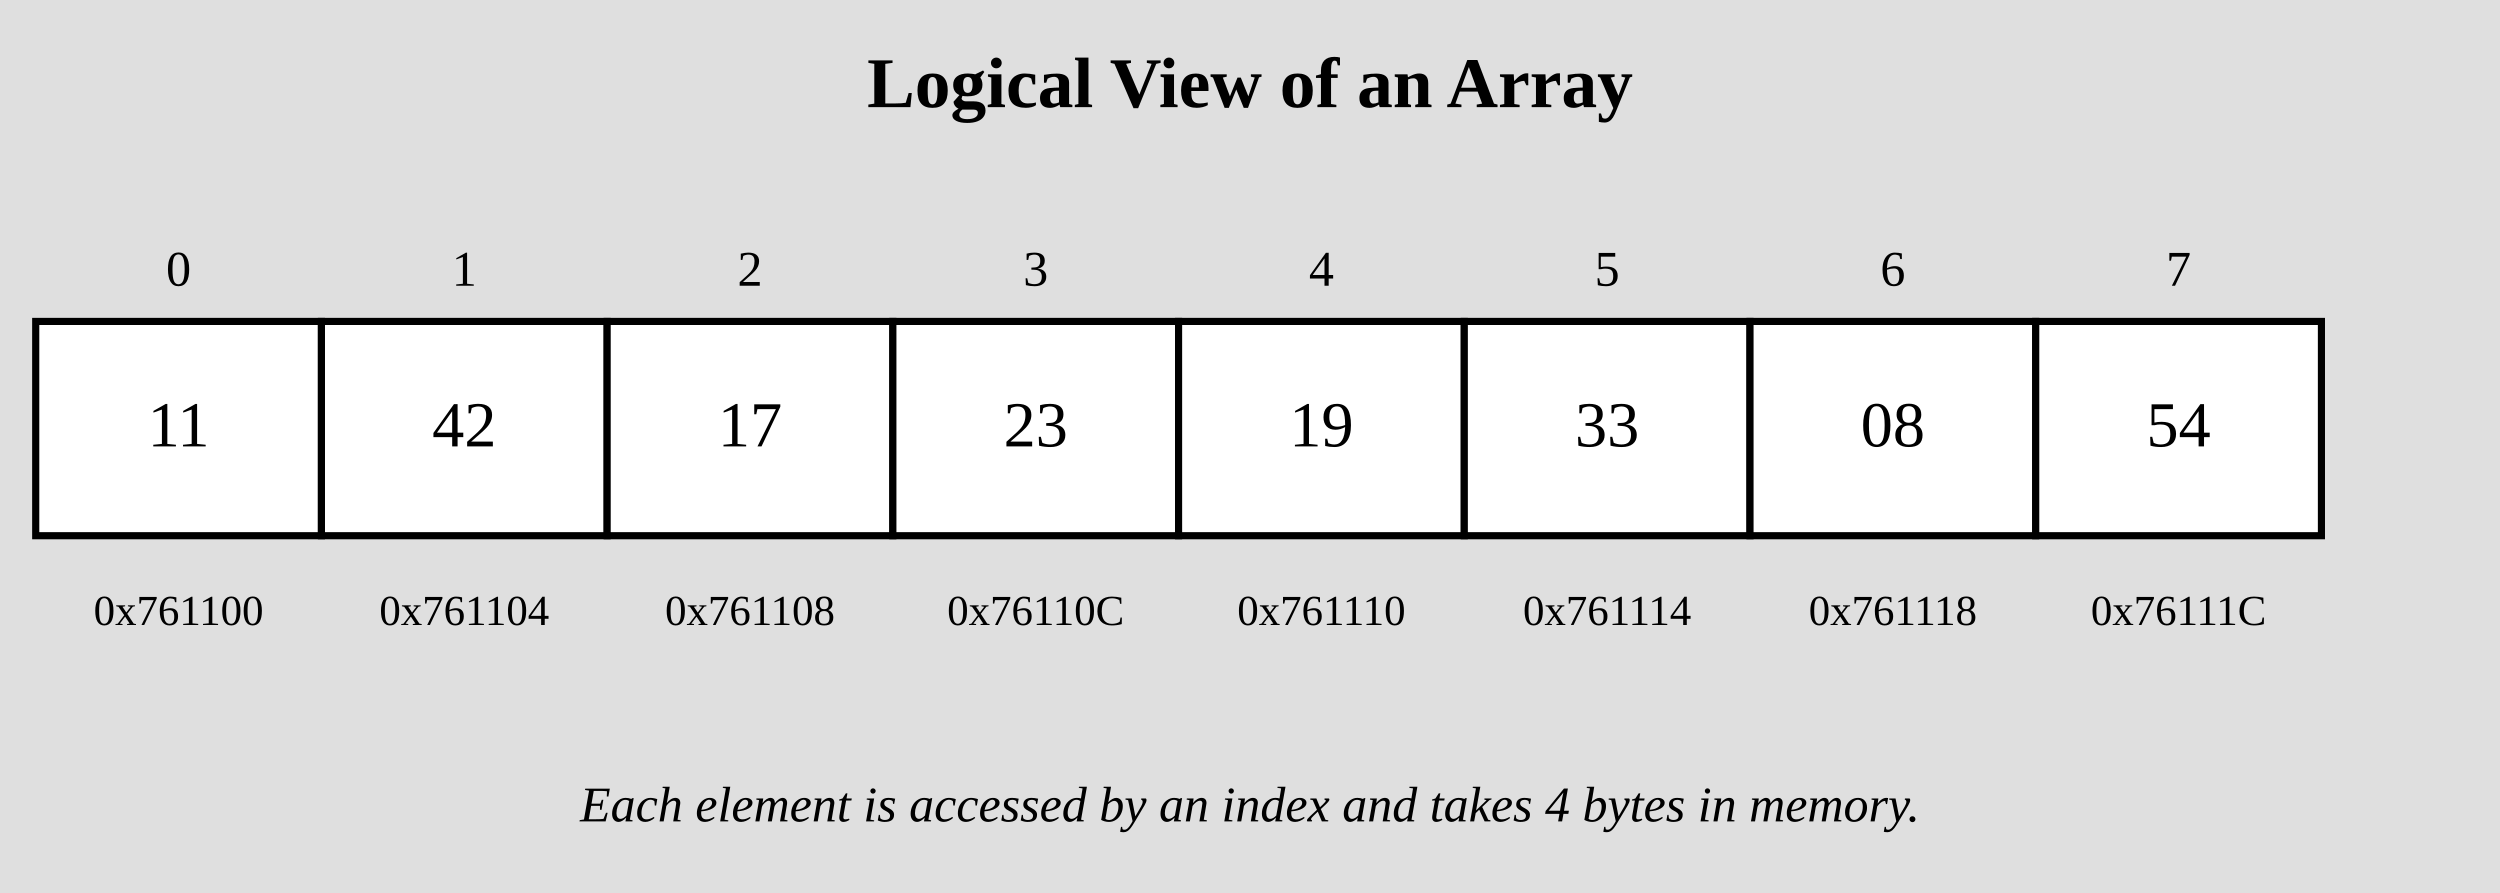
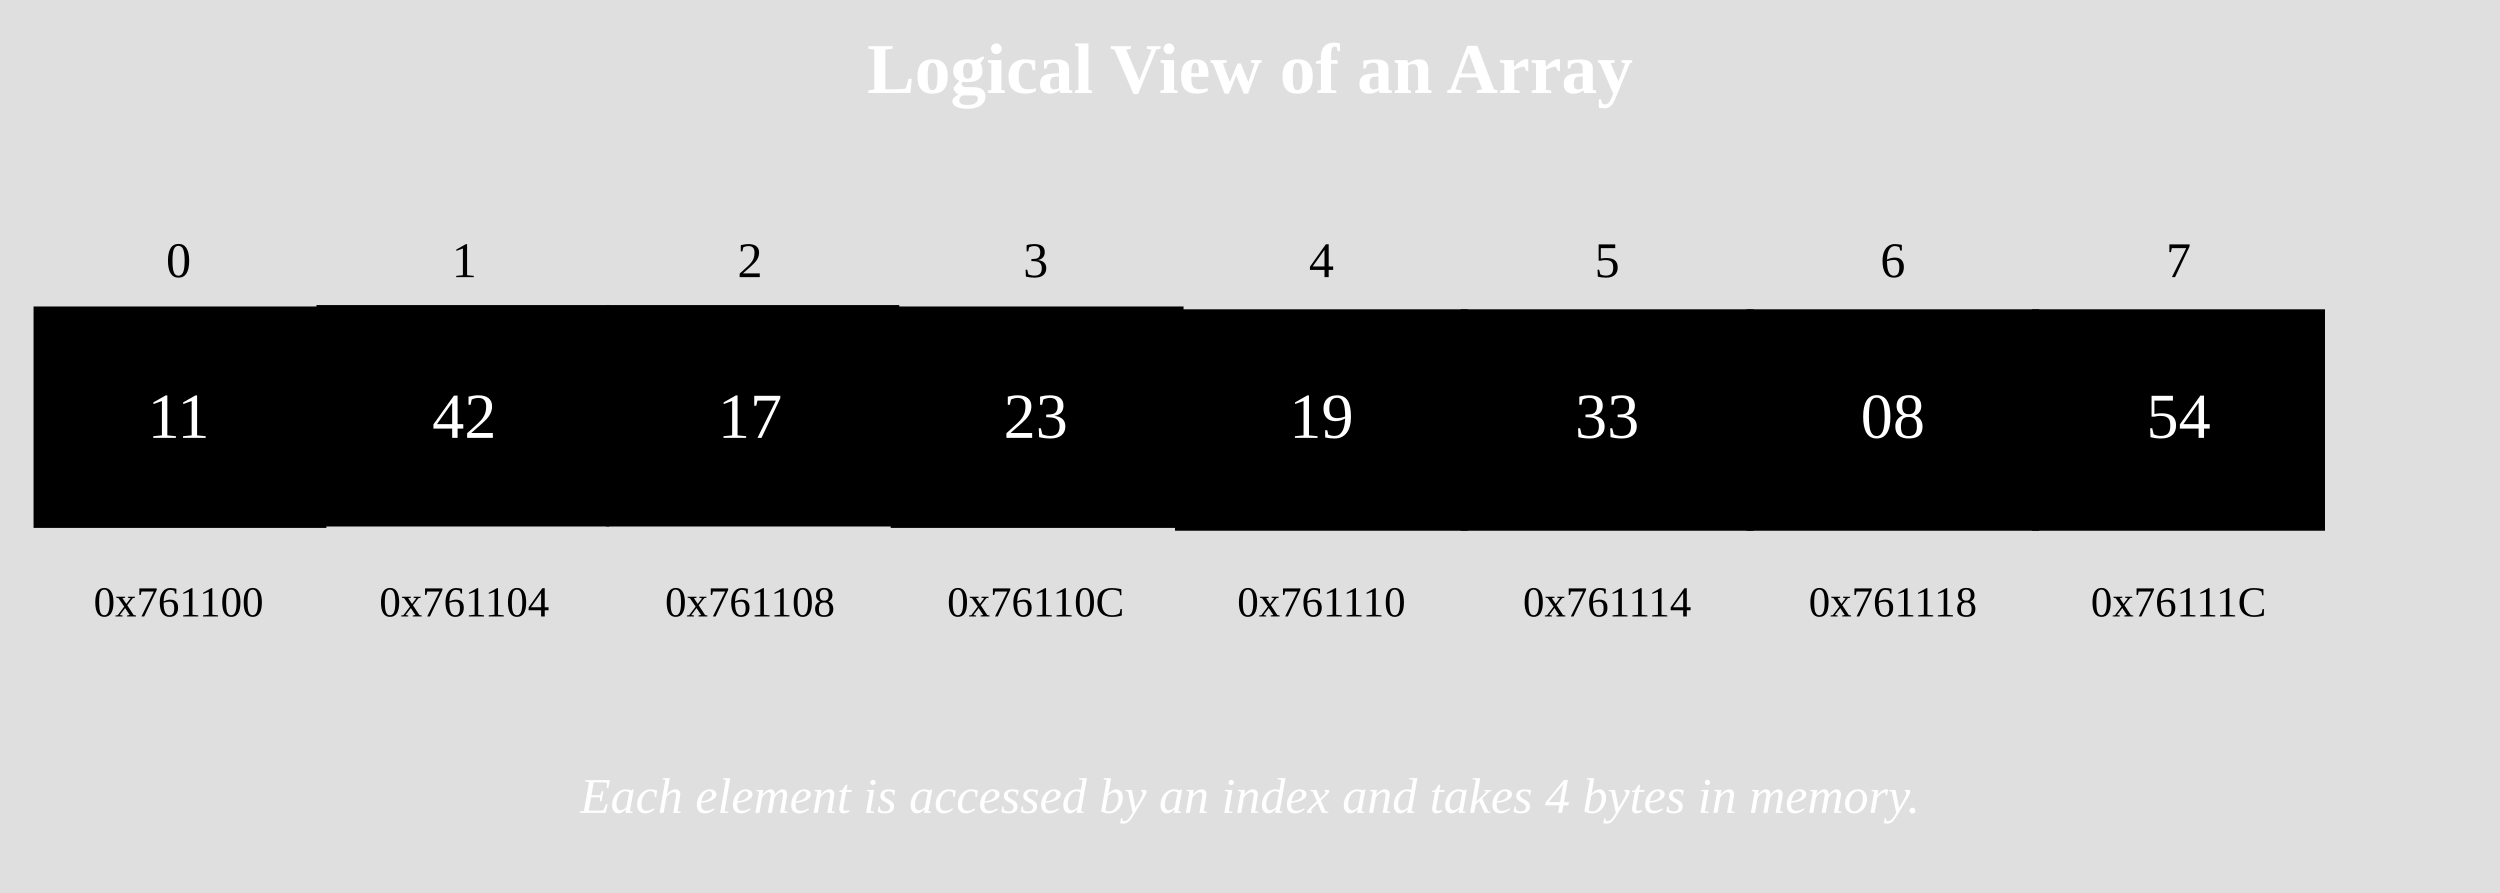
<svg xmlns="http://www.w3.org/2000/svg" viewBox="50 30 700 250" version="1.1" id="svg32">
  <defs id="defs32" />
-   <rect x="0" y="0" width="1000" height="1000" fill="#ffffff" id="rect1" style="fill:#000000;fill-opacity:0.074" />
-   <g id="array-illustration" font-family="'Times New Roman', Times, serif" fill="#000000" stroke="#000000" stroke-width="0">
-     <text x="400" y="60" text-anchor="middle" font-size="20" font-weight="bold" stroke="none" id="text1">Logical View of an Array</text>
-     <g id="cells" stroke-width="2" fill="#ffffff">
-       <g font-size="14" stroke="none" text-anchor="middle" fill="#000000" id="g9">
-         <text x="100" y="110" id="text2">0</text>
-         <text x="180" y="110" id="text3">1</text>
-         <text x="260" y="110" id="text4">2</text>
-         <text x="340" y="110" id="text5">3</text>
-         <text x="420" y="110" id="text6">4</text>
-         <text x="500" y="110" id="text7">5</text>
-         <text x="580" y="110" id="text8">6</text>
-         <text x="660" y="110" id="text9">7</text>
+   <rect x="0.791" y="-5.534" width="1000" height="1000" fill="#ffffff" id="rect1" style="fill:#000000;fill-opacity:0.074" />
+   <g id="array-illustration" font-family="'Times New Roman', Times, serif" fill="#000000" stroke="#000000" stroke-width="0" style="fill:#ffffff;stroke:#ffffff" transform="translate(0,-2.395257)">
+     <text x="400" y="58.419" text-anchor="middle" font-size="20px" font-weight="bold" stroke="none" id="text1" style="fill:#ffffff">Logical View of an Array</text>
+     <g id="cells" stroke-width="2" fill="#ffffff" style="fill:#000000;stroke:#000000">
+       <g font-size="14px" stroke="none" text-anchor="middle" fill="#000000" id="g9" style="fill:#ffffff">
+         <text x="100" y="110" id="text2" style="fill:#000000">0</text>
+         <text x="180" y="110" id="text3" style="fill:#000000">1</text>
+         <text x="260" y="110" id="text4" style="fill:#000000">2</text>
+         <text x="340" y="110" id="text5" style="fill:#000000">3</text>
+         <text x="420" y="110" id="text6" style="fill:#000000">4</text>
+         <text x="500" y="110" id="text7" style="fill:#000000">5</text>
+         <text x="580" y="110" id="text8" style="fill:#000000">6</text>
+         <text x="660" y="110" id="text9" style="fill:#000000">7</text>
      </g>
-       <rect x="60" y="120" width="80" height="60" id="rect9" />
-       <rect x="140" y="120" width="80" height="60" id="rect10" />
-       <rect x="220" y="120" width="80" height="60" id="rect11" />
-       <rect x="300" y="120" width="80" height="60" id="rect12" />
-       <rect x="380" y="120" width="80" height="60" id="rect13" />
-       <rect x="460" y="120" width="80" height="60" id="rect14" />
-       <rect x="540" y="120" width="80" height="60" id="rect15" />
-       <rect x="620" y="120" width="80" height="60" id="rect16" />
-       <g font-size="18" stroke="none" text-anchor="middle" fill="#000000" id="g23">
-         <text x="100" y="155" id="text16">11</text>
-         <text x="180" y="155" id="text17">42</text>
-         <text x="260" y="155" id="text18">17</text>
-         <text x="340" y="155" id="text19">23</text>
-         <text x="420" y="155" id="text20">19</text>
-         <text x="500" y="155" id="text21">33</text>
-         <text x="580" y="155" id="text22">08</text>
-         <text x="660" y="155" id="text23">54</text>
+       <rect x="60.395" y="119.209" width="80" height="60" id="rect9" style="fill:#000000;stroke:#000000" />
+       <rect x="139.605" y="118.814" width="80" height="60" id="rect10" style="fill:#000000;stroke:#000000" />
+       <rect x="220.791" y="118.814" width="80" height="60" id="rect11" style="fill:#000000;stroke:#000000" />
+       <rect x="300.395" y="119.209" width="80" height="60" id="rect12" style="fill:#000000;stroke:#000000" />
+       <rect x="380" y="120" width="80" height="60" id="rect13" style="fill:#000000;stroke:#000000" />
+       <rect x="460" y="120" width="80" height="60" id="rect14" style="fill:#000000;stroke:#000000" />
+       <rect x="540" y="120" width="80" height="60" id="rect15" style="fill:#000000;stroke:#000000" />
+       <rect x="620" y="120" width="80" height="60" id="rect16" style="fill:#000000;stroke:#000000" />
+       <g font-size="18px" stroke="none" text-anchor="middle" fill="#000000" id="g23" style="fill:#ffffff">
+         <text x="100" y="155" id="text16" style="fill:#ffffff">11</text>
+         <text x="180" y="155" id="text17" style="fill:#ffffff">42</text>
+         <text x="260" y="155" id="text18" style="fill:#ffffff">17</text>
+         <text x="340" y="155" id="text19" style="fill:#ffffff">23</text>
+         <text x="420" y="155" id="text20" style="fill:#ffffff">19</text>
+         <text x="500" y="155" id="text21" style="fill:#ffffff">33</text>
+         <text x="580" y="155" id="text22" style="fill:#ffffff">08</text>
+         <text x="660" y="155" id="text23" style="fill:#ffffff">54</text>
      </g>
    </g>
-     <g id="addresses" font-size="12" stroke="none" text-anchor="middle" fill="#000000">
-       <text x="100" y="205" id="text24">0x761100</text>
-       <text x="180" y="205" id="text25">0x761104</text>
-       <text x="260" y="205" id="text26">0x761108</text>
-       <text x="340" y="205" id="text27">0x76110C</text>
-       <text x="420" y="205" id="text28">0x761110</text>
-       <text x="500" y="205" id="text29">0x761114</text>
-       <text x="580" y="205" id="text30">0x761118</text>
-       <text x="660" y="205" id="text31">0x76111C</text>
+     <g id="addresses" font-size="12px" stroke="none" text-anchor="middle" fill="#000000" style="fill:#ffffff">
+       <text x="100" y="205" id="text24" style="fill:#000000">0x761100</text>
+       <text x="180" y="205" id="text25" style="fill:#000000">0x761104</text>
+       <text x="260" y="205" id="text26" style="fill:#000000">0x761108</text>
+       <text x="340" y="205" id="text27" style="fill:#000000">0x76110C</text>
+       <text x="420" y="205" id="text28" style="fill:#000000">0x761110</text>
+       <text x="500" y="205" id="text29" style="fill:#000000">0x761114</text>
+       <text x="580" y="205" id="text30" style="fill:#000000">0x761118</text>
+       <text x="660" y="205" id="text31" style="fill:#000000">0x76111C</text>
    </g>
-     <text x="400" y="260" text-anchor="middle" font-size="14" font-style="italic" stroke="none" id="text32">Each element is accessed by an index and takes 4 bytes in memory.</text>
+     <text x="400" y="260" text-anchor="middle" font-size="14px" font-style="italic" stroke="none" id="text32" style="fill:#ffffff">Each element is accessed by an index and takes 4 bytes in memory.</text>
  </g>
</svg>
